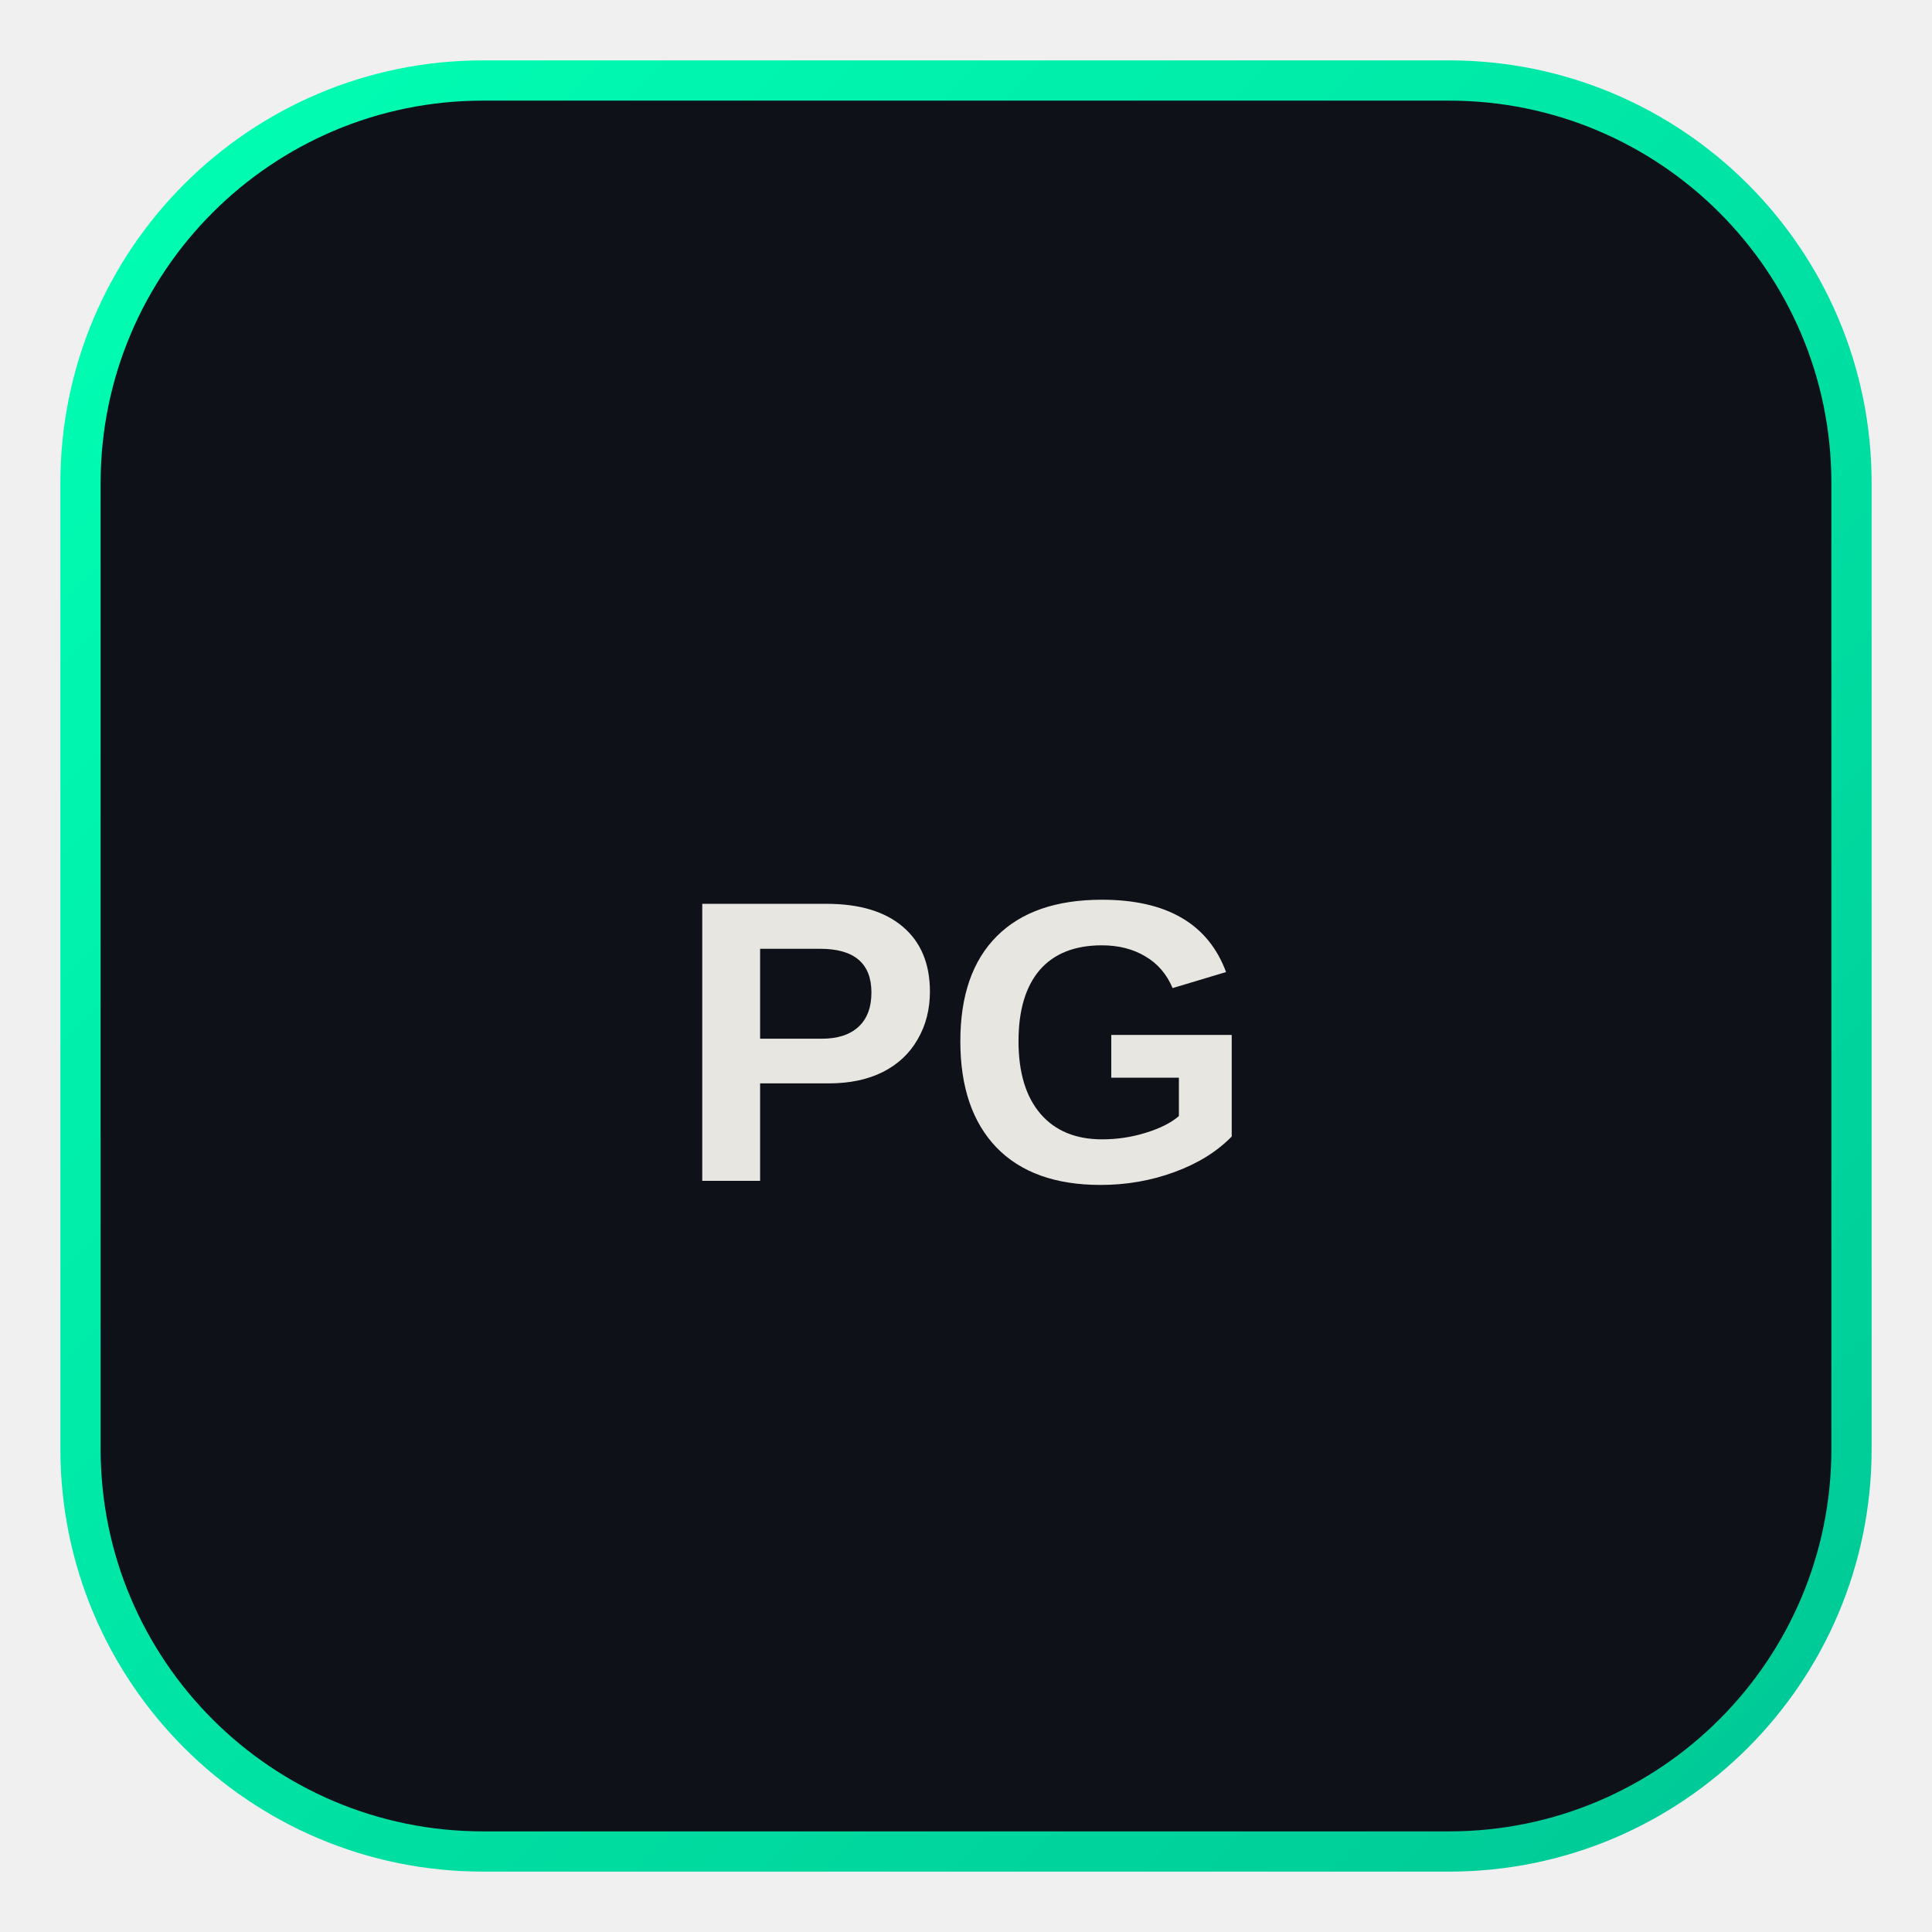
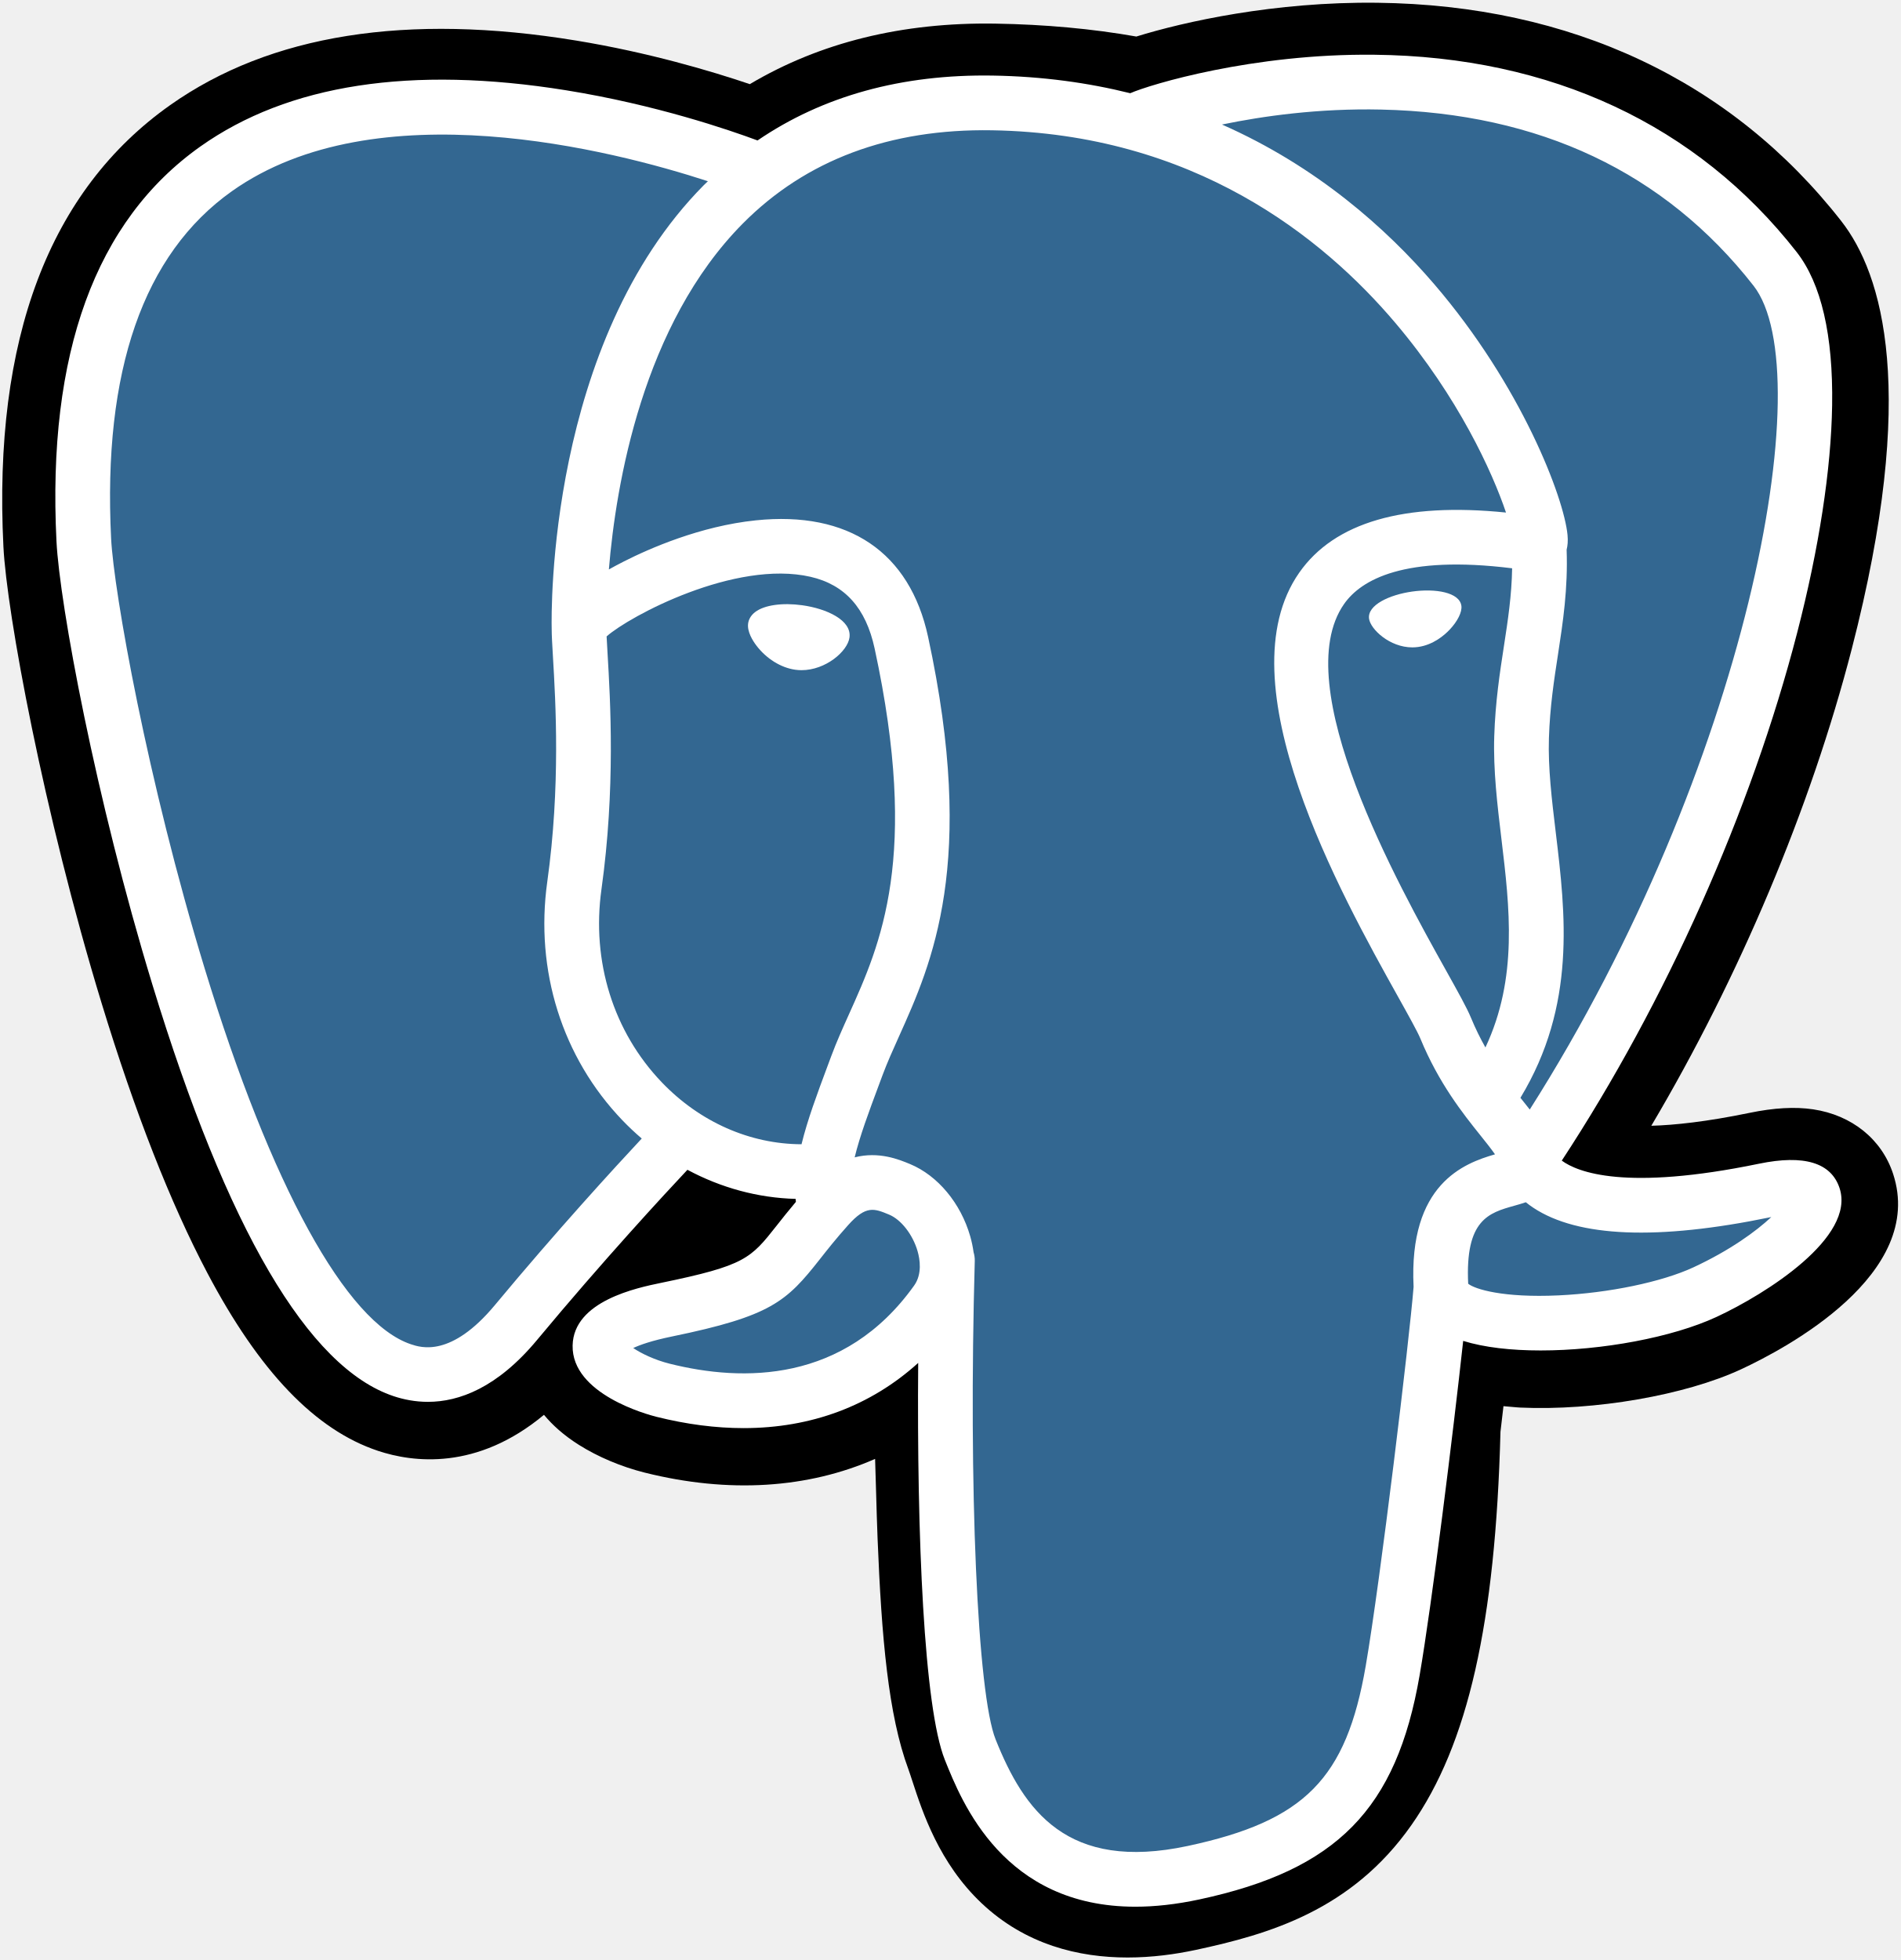
- <svg xmlns="http://www.w3.org/2000/svg" width="96" height="96" viewBox="0 0 96 96" role="img" aria-label="PG">
-   <defs>
-     <linearGradient id="g" x1="0" y1="0" x2="1" y2="1">
-       <stop offset="0%" stop-color="#00ffb3" />
-       <stop offset="100%" stop-color="#00c896" />
-     </linearGradient>
-   </defs>
-   <rect x="4" y="4" width="88" height="88" rx="20" fill="#0f1118" stroke="url(#g)" stroke-width="2" />
-   <text x="48" y="53" text-anchor="middle" dominant-baseline="middle" font-family="Arial, Helvetica, sans-serif" font-weight="700" font-size="20" fill="#e8e6e0">PG</text>
+ <svg xmlns="http://www.w3.org/2000/svg" width="256px" height="264px" viewBox="0 0 256 264" version="1.1" preserveAspectRatio="xMidYMid">
+   <g>
+     <path d="M255.008,158.086 C253.473,153.437 249.452,150.199 244.252,149.422 C241.8,149.056 238.992,149.212 235.669,149.897 C229.877,151.092 225.58,151.547 222.444,151.635 C234.281,131.65 243.906,108.86 249.447,87.407 C258.406,52.718 253.619,36.915 248.024,29.767 C233.217,10.848 211.614,0.683 185.552,0.372 C171.649,0.202 159.444,2.947 153.077,4.921 C147.149,3.875 140.775,3.291 134.086,3.183 C121.55,2.983 110.473,5.716 101.008,11.333 C95.767,9.561 87.358,7.063 77.646,5.469 C54.804,1.719 36.394,4.641 22.928,14.154 C6.622,25.672 -0.937,45.684 0.461,73.634 C0.905,82.508 5.869,109.508 13.685,135.114 C18.177,149.832 22.967,162.054 27.922,171.444 C34.949,184.759 42.468,192.6 50.909,195.416 C55.64,196.992 64.236,198.096 73.277,190.567 C74.423,191.954 75.952,193.333 77.981,194.614 C80.558,196.239 83.709,197.567 86.856,198.354 C98.197,201.189 108.82,200.48 117.883,196.506 C117.939,198.118 117.982,199.658 118.018,200.988 C118.079,203.145 118.138,205.26 118.217,207.238 C118.754,220.612 119.664,231.011 122.36,238.287 C122.508,238.688 122.707,239.297 122.917,239.944 C124.262,244.062 126.511,250.956 132.233,256.355 C138.158,261.948 145.325,263.663 151.889,263.663 C155.181,263.663 158.322,263.231 161.077,262.641 C170.897,260.536 182.05,257.33 190.118,245.842 C197.746,234.982 201.454,218.625 202.125,192.851 C202.212,192.123 202.292,191.427 202.369,190.764 C202.422,190.316 202.475,189.859 202.529,189.402 L204.326,189.56 L204.789,189.591 C214.791,190.047 227.021,187.926 234.532,184.437 C240.467,181.683 259.486,171.642 255.008,158.086" fill="#000000" />
+     <path d="M237.906,160.722 C208.166,166.857 206.121,156.788 206.121,156.788 C237.522,110.195 250.648,51.052 239.32,36.577 C208.417,-2.908 154.922,15.766 154.029,16.25 L153.742,16.302 C147.866,15.082 141.291,14.356 133.9,14.235 C120.444,14.014 110.236,17.763 102.49,23.637 C102.49,23.637 7.06,-15.677 11.499,73.081 C12.443,91.963 38.563,215.954 69.717,178.503 C81.104,164.808 92.106,153.229 92.106,153.229 C97.571,156.859 104.113,158.711 110.971,158.046 L111.504,157.594 C111.338,159.294 111.414,160.957 111.717,162.926 C103.691,171.893 106.05,173.467 90.006,176.77 C73.771,180.116 83.308,186.072 89.535,187.629 C97.084,189.517 114.548,192.191 126.348,175.672 L125.878,177.557 C129.022,180.076 131.23,193.94 130.86,206.509 C130.49,219.077 130.243,227.706 132.721,234.446 C135.199,241.186 137.668,256.351 158.76,251.832 C176.383,248.055 185.516,238.268 186.787,221.943 C187.688,210.336 189.729,212.052 189.857,201.675 L191.494,196.763 C193.381,181.03 191.794,175.954 202.651,178.315 L205.29,178.547 C213.282,178.91 223.741,177.261 229.88,174.408 C243.098,168.274 250.938,158.031 237.904,160.722 L237.906,160.722" fill="#336791" />
+     <path d="M108.076,81.525 C105.397,81.152 102.969,81.497 101.741,82.427 C101.05,82.95 100.837,83.556 100.779,83.973 C100.625,85.078 101.4,86.3 101.875,86.93 C103.221,88.714 105.187,89.94 107.133,90.21 C107.415,90.249 107.696,90.268 107.975,90.268 C111.22,90.268 114.171,87.741 114.431,85.876 C114.756,83.54 111.365,81.983 108.076,81.525" fill="#FFFFFF" />
+     <path d="M196.86,81.599 L196.86,81.599 C196.604,79.768 193.346,79.246 190.254,79.676 C187.166,80.106 184.172,81.5 184.422,83.335 C184.623,84.762 187.199,87.198 190.249,87.198 C190.507,87.198 190.767,87.181 191.029,87.144 C193.065,86.862 194.559,85.569 195.268,84.824 C196.35,83.688 196.975,82.422 196.86,81.599" fill="#FFFFFF" />
+     <path d="M247.802,160.025 C246.668,156.596 243.018,155.493 236.954,156.745 C218.949,160.461 212.501,157.887 210.384,156.328 C224.379,135.007 235.892,109.236 242.103,85.191 C245.045,73.801 246.67,63.223 246.803,54.602 C246.95,45.138 245.338,38.184 242.014,33.936 C228.612,16.811 208.942,7.625 185.132,7.373 C168.763,7.189 154.933,11.378 152.252,12.556 C146.606,11.152 140.451,10.29 133.75,10.18 C121.462,9.981 110.84,12.923 102.046,18.919 C98.226,17.498 88.354,14.109 76.281,12.164 C55.409,8.803 38.823,11.35 26.987,19.735 C12.864,29.741 6.344,47.627 7.607,72.894 C8.032,81.396 12.876,107.548 20.52,132.593 C30.582,165.557 41.519,184.218 53.028,188.057 C54.375,188.506 55.929,188.82 57.641,188.82 C61.839,188.82 66.986,186.928 72.341,180.49 C81.236,169.789 89.541,160.822 92.602,157.564 C97.126,159.992 102.096,161.348 107.179,161.484 C107.188,161.617 107.202,161.75 107.214,161.882 C106.194,163.092 105.357,164.152 104.644,165.057 C101.122,169.528 100.389,170.459 89.052,172.793 C85.827,173.459 77.261,175.224 77.136,181.228 C77,187.788 87.261,190.543 88.43,190.835 C92.504,191.855 96.429,192.358 100.172,192.358 C109.275,192.357 117.286,189.366 123.688,183.577 C123.491,206.963 124.466,230.007 127.274,237.028 C129.573,242.776 135.192,256.823 152.938,256.822 C155.542,256.822 158.408,256.519 161.561,255.843 C180.082,251.872 188.125,243.687 191.236,225.64 C192.901,215.995 195.758,192.964 197.102,180.61 C199.938,181.495 203.589,181.9 207.536,181.899 C215.768,181.899 225.267,180.15 231.224,177.385 C237.916,174.277 249.992,166.651 247.802,160.025 L247.802,160.025 Z M203.696,76.545 C203.635,80.192 203.133,83.503 202.601,86.959 C202.028,90.676 201.436,94.519 201.287,99.184 C201.14,103.724 201.707,108.445 202.255,113.009 C203.363,122.228 204.5,131.721 200.099,141.087 C199.415,139.872 198.754,138.546 198.149,137.078 C197.602,135.752 196.414,133.622 194.77,130.674 C188.37,119.198 173.385,92.324 181.056,81.358 C183.341,78.094 189.14,74.738 203.696,76.545 L203.696,76.545 Z M186.052,14.758 C207.386,15.229 224.261,23.21 236.21,38.478 C245.374,50.189 235.283,103.476 206.07,149.447 C205.781,149.08 205.488,148.71 205.184,148.33 C205.063,148.178 204.939,148.024 204.814,147.868 C212.363,135.401 210.887,123.066 209.573,112.13 C209.033,107.642 208.524,103.403 208.653,99.421 C208.787,95.2 209.345,91.581 209.885,88.081 C210.548,83.768 211.223,79.305 211.037,74.044 C211.176,73.492 211.232,72.84 211.159,72.066 C210.684,67.021 204.924,51.922 193.184,38.255 C186.762,30.781 177.397,22.416 164.61,16.774 C170.11,15.634 177.631,14.571 186.052,14.758 L186.052,14.758 Z M66.674,175.778 C60.774,182.872 56.7,181.512 55.36,181.066 C46.629,178.154 36.5,159.702 27.569,130.442 C19.841,105.124 15.325,79.665 14.967,72.526 C13.839,49.948 19.312,34.213 31.235,25.757 C50.639,11.997 82.541,20.233 95.36,24.41 C95.176,24.592 94.984,24.762 94.802,24.947 C73.766,46.191 74.265,82.488 74.317,84.706 C74.315,85.562 74.387,86.774 74.485,88.441 C74.847,94.546 75.521,105.908 73.721,118.775 C72.049,130.732 75.735,142.435 83.832,150.884 C84.67,151.758 85.545,152.58 86.449,153.352 C82.845,157.212 75.012,165.748 66.674,175.778 L66.674,175.778 Z M89.153,145.785 C82.627,138.975 79.663,129.503 81.02,119.796 C82.92,106.203 82.219,94.365 81.842,88.005 C81.789,87.115 81.743,86.335 81.715,85.72 C84.788,82.995 99.029,75.365 109.184,77.692 C113.819,78.753 116.643,81.909 117.817,87.337 C123.893,115.44 118.621,127.153 114.385,136.566 C113.512,138.505 112.687,140.338 111.983,142.234 L111.437,143.7 C110.055,147.406 108.769,150.852 107.972,154.124 C101.034,154.103 94.285,151.14 89.153,145.785 L89.153,145.785 Z M90.218,183.685 C88.192,183.179 86.37,182.3 85.301,181.571 C86.194,181.15 87.783,180.579 90.539,180.012 C103.876,177.266 105.936,175.328 110.434,169.617 C111.465,168.308 112.634,166.823 114.253,165.015 C114.253,165.014 114.254,165.014 114.255,165.013 C116.666,162.313 117.769,162.771 119.769,163.601 C121.39,164.272 122.969,166.303 123.609,168.539 C123.912,169.595 124.252,171.6 123.139,173.159 C113.743,186.315 100.051,186.146 90.218,183.685 L90.218,183.685 Z M160.017,248.637 C143.701,252.133 137.924,243.808 134.117,234.291 C131.66,228.147 130.452,200.44 131.309,169.844 C131.32,169.437 131.262,169.043 131.15,168.674 C131.052,167.96 130.902,167.238 130.694,166.512 C129.42,162.06 126.315,158.336 122.59,156.792 C121.11,156.179 118.394,155.054 115.13,155.889 C115.826,153.021 117.033,149.782 118.342,146.275 L118.891,144.8 C119.509,143.137 120.285,141.414 121.105,139.59 C125.538,129.742 131.609,116.253 125.02,85.78 C122.552,74.366 114.31,68.792 101.816,70.087 C94.325,70.862 87.473,73.884 84.055,75.617 C83.32,75.989 82.648,76.349 82.02,76.699 C82.974,65.199 86.578,43.707 100.061,30.11 C108.549,21.549 119.854,17.321 133.628,17.549 C160.769,17.993 178.172,31.921 187.994,43.528 C196.458,53.529 201.041,63.604 202.87,69.037 C189.115,67.639 179.76,70.354 175.018,77.134 C164.701,91.882 180.662,120.506 188.333,134.263 C189.74,136.784 190.954,138.963 191.336,139.889 C193.834,145.943 197.068,149.985 199.429,152.935 C200.153,153.839 200.855,154.716 201.389,155.482 C197.223,156.683 189.74,159.458 190.422,173.329 C189.872,180.289 185.961,212.875 183.974,224.388 C181.351,239.598 175.754,245.263 160.017,248.637 L160.017,248.637 Z M228.121,170.701 C223.861,172.678 216.732,174.162 209.96,174.48 C202.479,174.83 198.672,173.642 197.776,172.911 C197.355,164.267 200.573,163.364 203.978,162.408 C204.513,162.257 205.035,162.111 205.539,161.935 C205.852,162.19 206.195,162.443 206.571,162.691 C212.583,166.659 223.306,167.087 238.445,163.962 C238.5,163.951 238.556,163.94 238.611,163.929 C236.569,165.838 233.075,168.4 228.121,170.701 L228.121,170.701 Z" fill="#FFFFFF" />
+   </g>
</svg>
